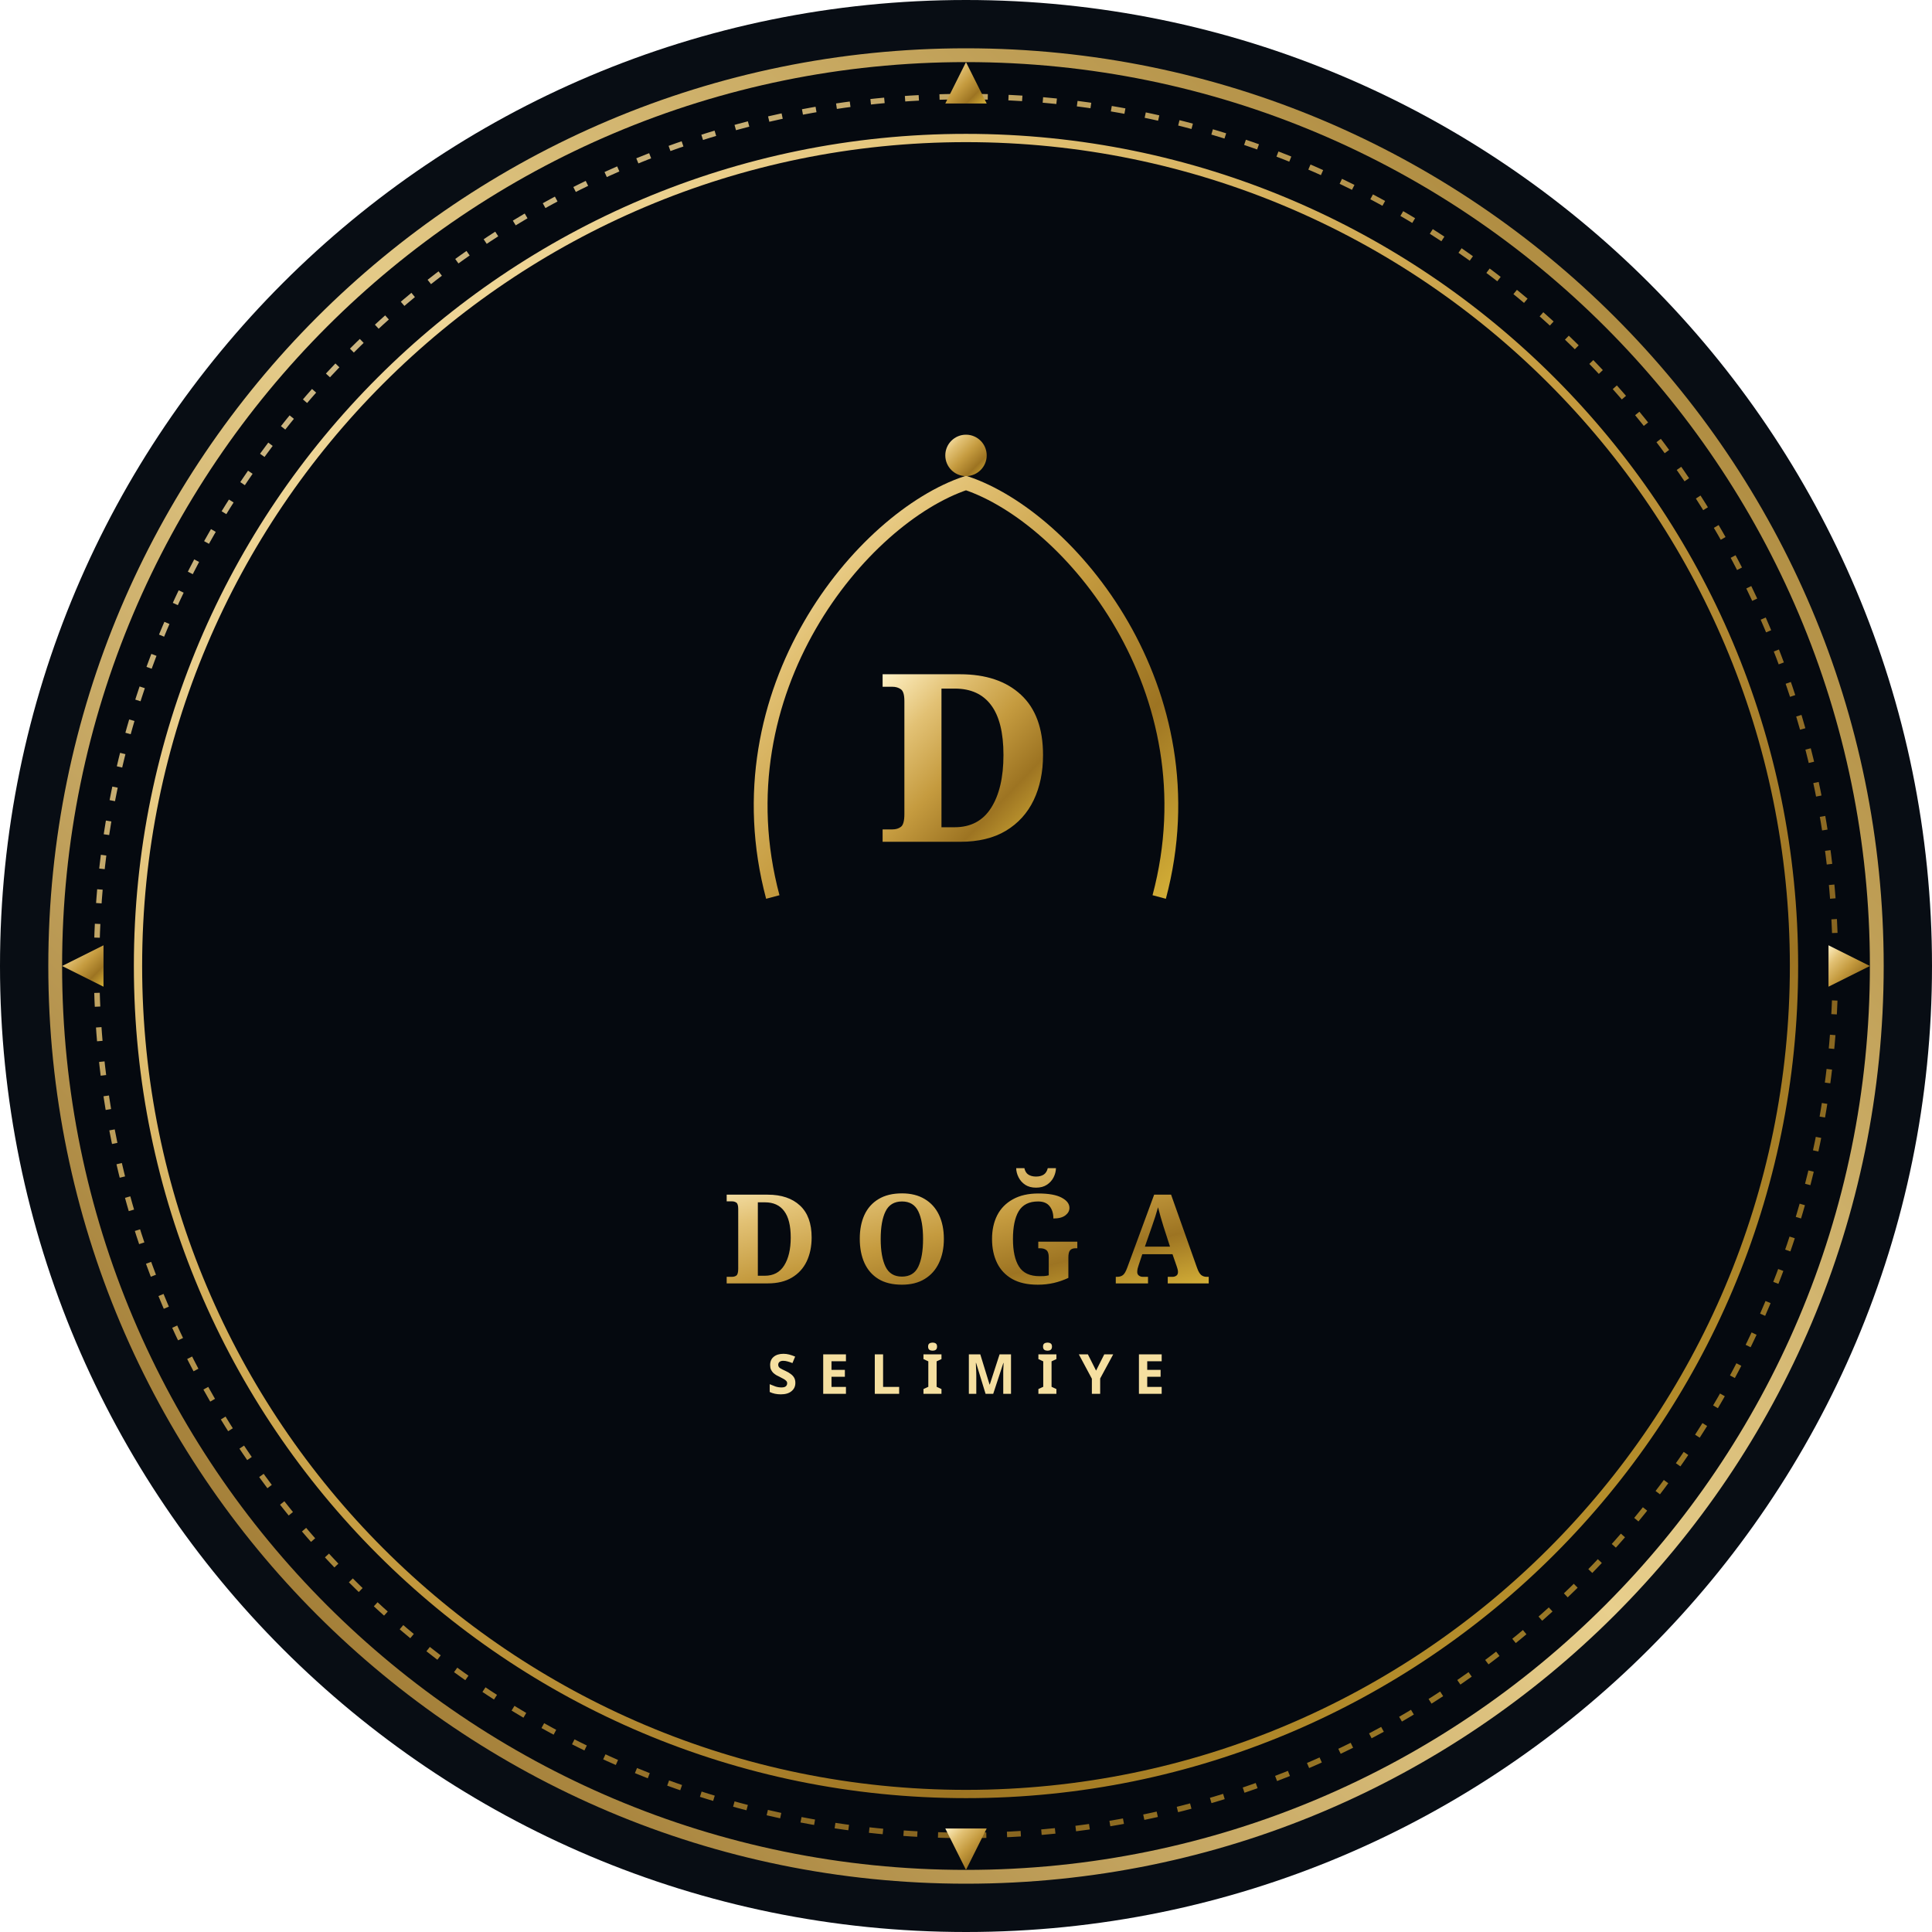
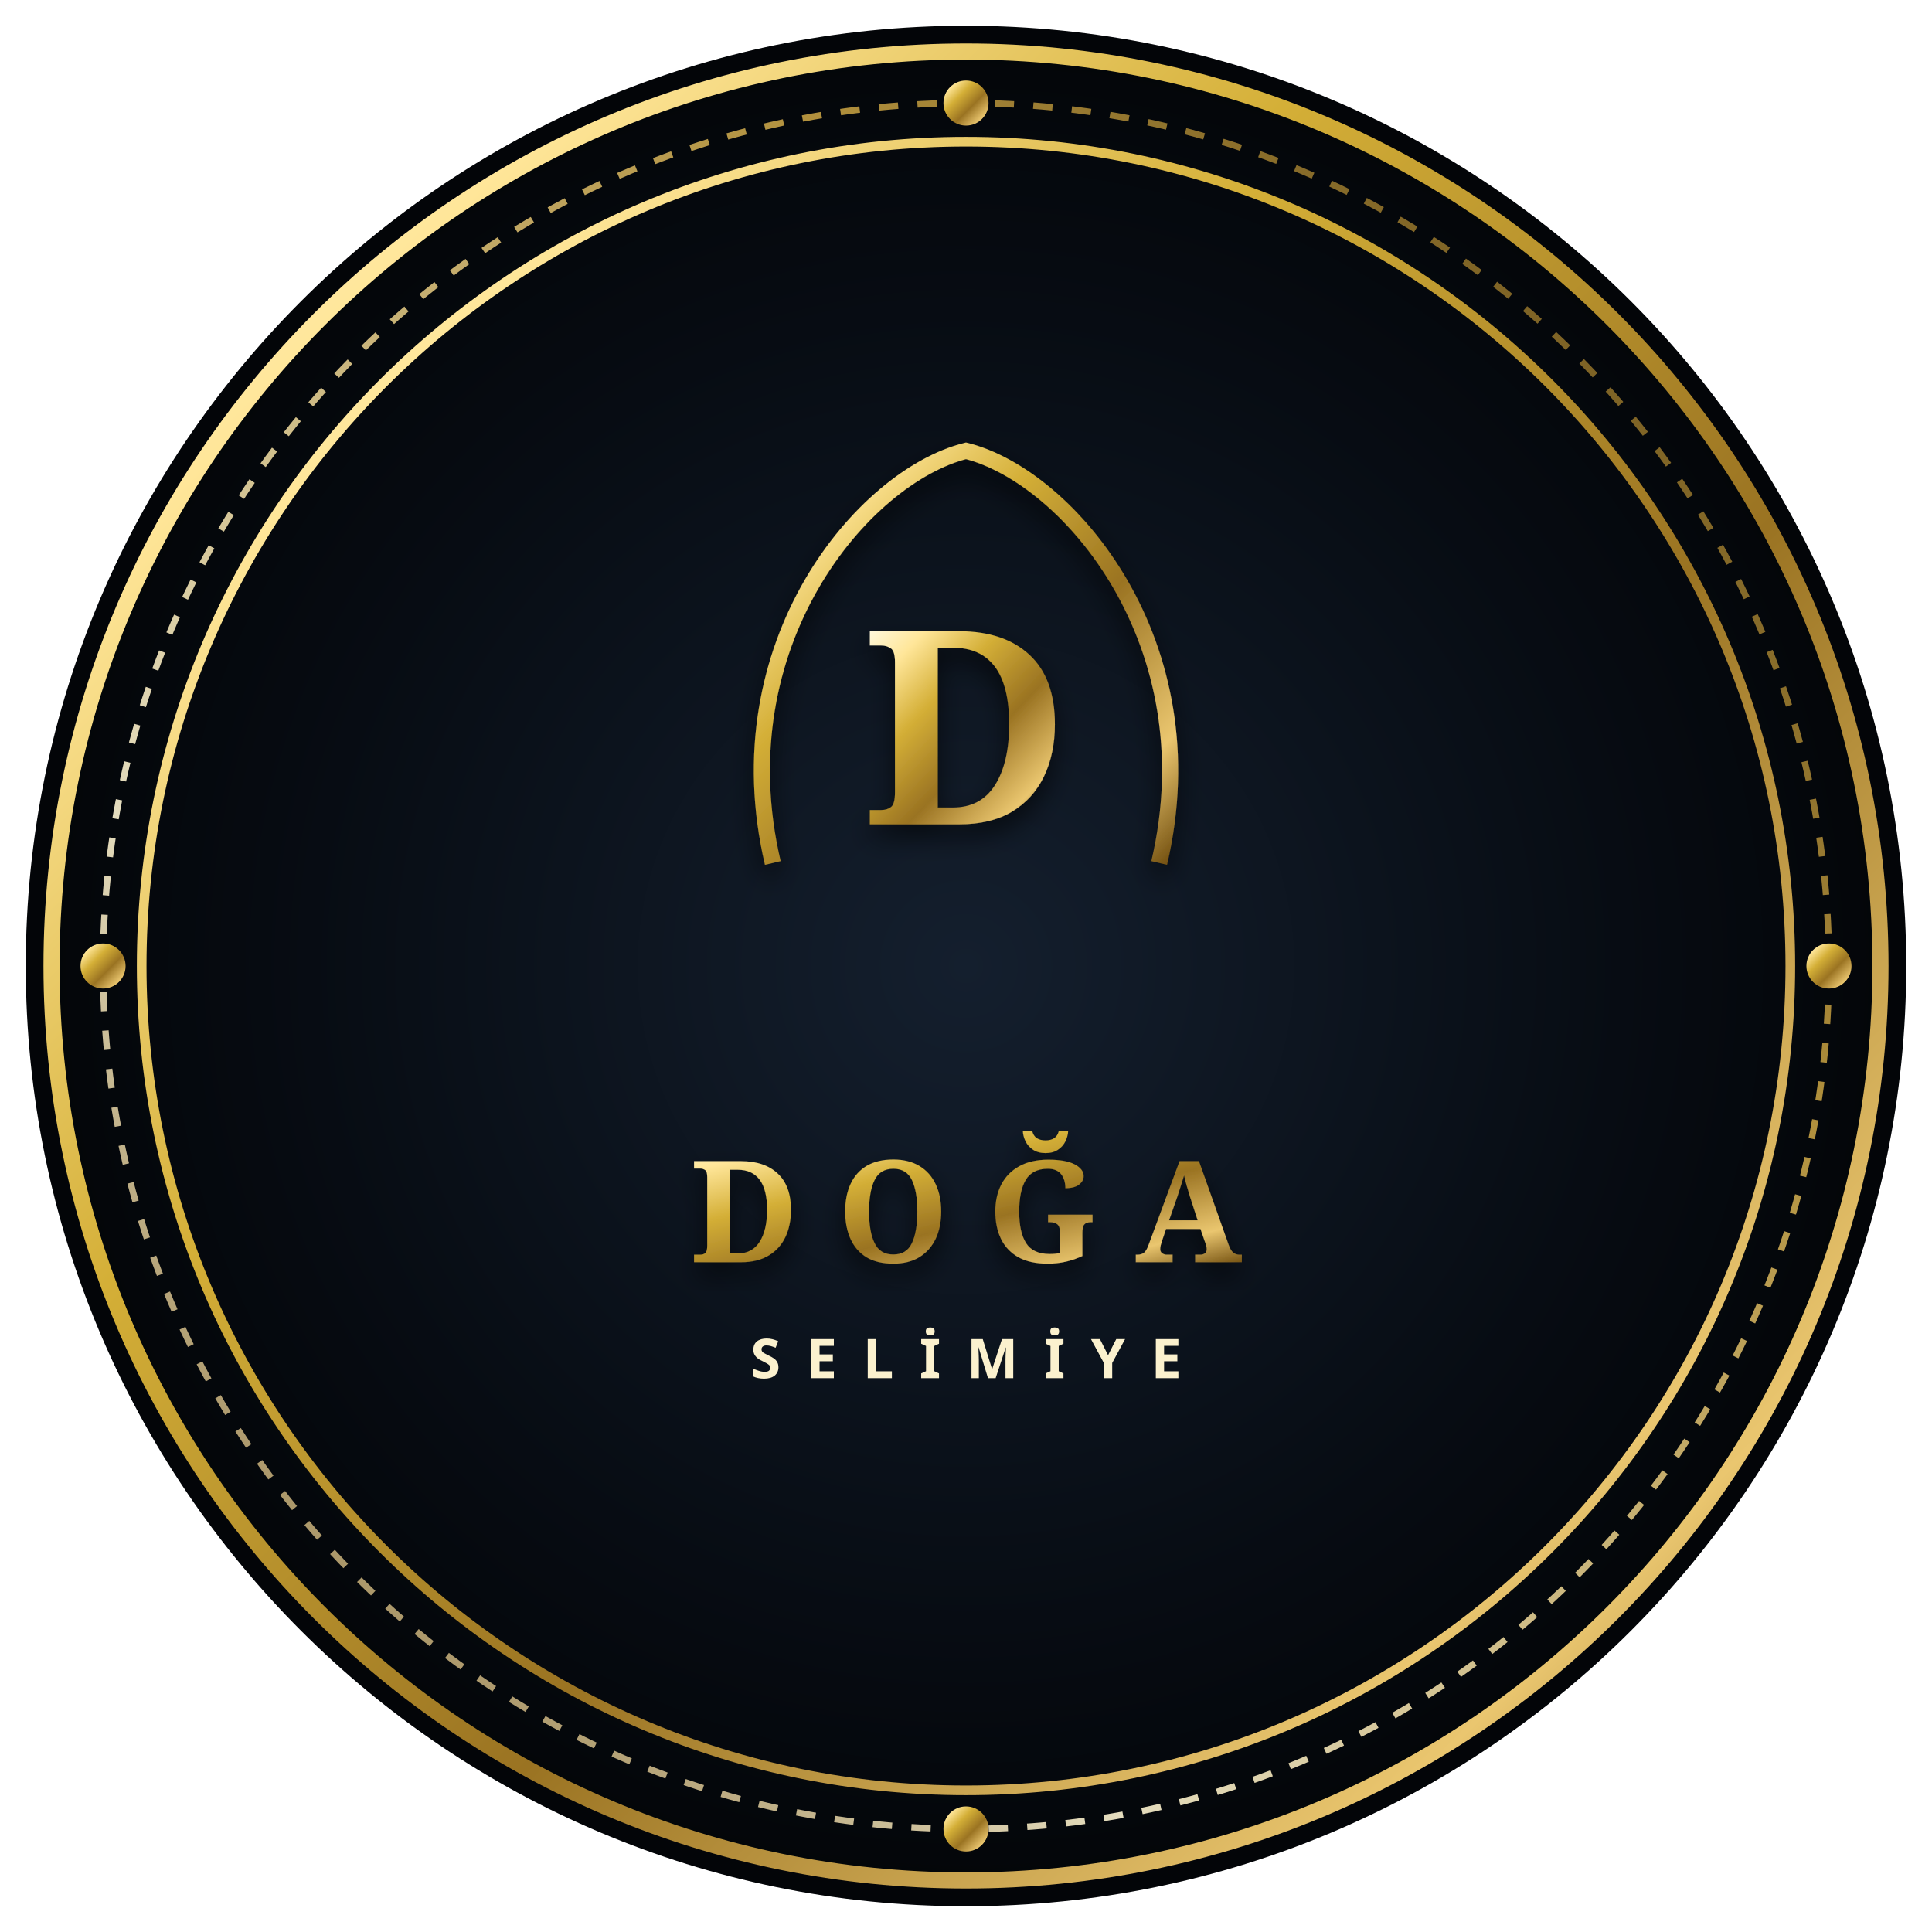
- <svg xmlns="http://www.w3.org/2000/svg" viewBox="0 0 280 280" width="100%" height="100%">
+ <svg xmlns="http://www.w3.org/2000/svg" viewBox="0 0 300 300" width="100%" height="100%">
  <defs>
-     <linearGradient id="goldLuxury" x1="0%" y1="0%" x2="100%" y2="100%">
-       <stop offset="0%" stop-color="#fff1c5" />
-       <stop offset="25%" stop-color="#e2c174" />
-       <stop offset="50%" stop-color="#c59b3f" />
-       <stop offset="75%" stop-color="#9d7422" />
-       <stop offset="100%" stop-color="#d4af37" />
+     <linearGradient id="d_gold3D" x1="0%" y1="0%" x2="100%" y2="100%">
+       <stop offset="0%" stop-color="#fff8db" />
+       <stop offset="15%" stop-color="#ffe699" />
+       <stop offset="35%" stop-color="#d4af37" />
+       <stop offset="60%" stop-color="#9a7322" />
+       <stop offset="85%" stop-color="#eac66f" />
+       <stop offset="100%" stop-color="#735010" />
    </linearGradient>
-     <linearGradient id="goldRing" x1="0%" y1="100%" x2="100%" y2="0%">
-       <stop offset="0%" stop-color="#8a6118" />
-       <stop offset="50%" stop-color="#e8cf8d" />
-       <stop offset="100%" stop-color="#9a7324" />
+     <linearGradient id="d_goldSheen" x1="0%" y1="100%" x2="100%" y2="0%">
+       <stop offset="0%" stop-color="#805b18" />
+       <stop offset="30%" stop-color="#fdf3d1" />
+       <stop offset="70%" stop-color="#c59f42" />
+       <stop offset="100%" stop-color="#543c0f" />
    </linearGradient>
-     <linearGradient id="emeraldLuxury" x1="0%" y1="0%" x2="100%" y2="100%">
-       <stop offset="0%" stop-color="#1b4d39" />
-       <stop offset="50%" stop-color="#0c2b20" />
-       <stop offset="100%" stop-color="#051610" />
-     </linearGradient>
-     <filter id="glow" x="-20%" y="-20%" width="140%" height="140%">
-       <feGaussianBlur stdDeviation="2" result="blur" />
-       <feComposite in="SourceGraphic" in2="blur" operator="over" />
+     <filter id="d_emboss" x="-20%" y="-20%" width="140%" height="140%">
+       <feDropShadow dx="0" dy="2" stdDeviation="2" flood-color="#000000" flood-opacity="0.6" />
    </filter>
+     <radialGradient id="d_darkGlow" cx="50%" cy="50%" r="50%">
+       <stop offset="0%" stop-color="#141f2e" />
+       <stop offset="70%" stop-color="#070c13" />
+       <stop offset="100%" stop-color="#030508" />
+     </radialGradient>
+     <radialGradient id="d_lightGlow" cx="50%" cy="50%" r="50%">
+       <stop offset="0%" stop-color="#ffffff" />
+       <stop offset="70%" stop-color="#faf7f0" />
+       <stop offset="100%" stop-color="#f0ebe0" />
+     </radialGradient>
  </defs>
-   <rect width="280" height="280" rx="140" fill="#080d14" />
-   <circle cx="140" cy="140" r="132" fill="#05090f" stroke="url(#goldRing)" stroke-width="2" />
-   <circle cx="140" cy="140" r="126" fill="none" stroke="url(#goldLuxury)" stroke-width="0.8" stroke-dasharray="2 3" opacity="0.85" />
-   <circle cx="140" cy="140" r="120" fill="none" stroke="url(#goldLuxury)" stroke-width="1.2" />
-   <polygon points="140,9 143,15 137,15" fill="url(#goldLuxury)" />
-   <polygon points="140,271 143,265 137,265" fill="url(#goldLuxury)" />
-   <polygon points="9,140 15,143 15,137" fill="url(#goldLuxury)" />
-   <polygon points="271,140 265,143 265,137" fill="url(#goldLuxury)" />
-   <g transform="translate(140, 110)">
-     <path d="M-28 20 C-36 -10 -15 -35 0 -40 C15 -35 36 -10 28 20" fill="none" stroke="url(#goldLuxury)" stroke-width="2" />
-     <path d="M0 -36 L0 24" stroke="url(#goldLuxury)" stroke-width="1.5" />
-     <circle cx="0" cy="-44" r="3" fill="url(#goldLuxury)" />
-     <text x="0" y="12" font-family="'Cinzel', serif" font-size="34" font-weight="700" fill="url(#goldLuxury)" text-anchor="middle">D</text>
+   <circle cx="150" cy="150" r="146" fill="url(#d_darkGlow)" />
+   <circle cx="150" cy="150" r="142" fill="none" stroke="url(#d_gold3D)" stroke-width="2.5" />
+   <circle cx="150" cy="150" r="134" fill="none" stroke="url(#d_goldSheen)" stroke-width="1" stroke-dasharray="3 3" opacity="0.9" />
+   <circle cx="150" cy="150" r="128" fill="none" stroke="url(#d_gold3D)" stroke-width="1.5" />
+   <circle cx="150" cy="16" r="3.5" fill="url(#d_gold3D)" />
+   <circle cx="150" cy="284" r="3.5" fill="url(#d_gold3D)" />
+   <circle cx="16" cy="150" r="3.5" fill="url(#d_gold3D)" />
+   <circle cx="284" cy="150" r="3.5" fill="url(#d_gold3D)" />
+   <g transform="translate(150, 112)" filter="url(#d_emboss)">
+     <path d="M-30 22 C-38 -12 -16 -38 0 -42 C16 -38 38 -12 30 22" fill="none" stroke="url(#d_gold3D)" stroke-width="2.5" />
+     <path d="M0 -38 L0 26" stroke="url(#d_goldSheen)" stroke-width="1.8" />
+     <text x="0" y="16" font-family="'Cinzel', serif" font-size="42" font-weight="700" fill="url(#d_gold3D)" text-anchor="middle">D</text>
  </g>
-   <text x="140" y="186" font-family="'Cinzel', serif" font-size="18" font-weight="700" fill="url(#goldLuxury)" text-anchor="middle" letter-spacing="5">DOĞA</text>
-   <text x="140" y="202" font-family="'Plus Jakarta Sans', sans-serif" font-size="8" font-weight="700" fill="#f5dfa0" text-anchor="middle" letter-spacing="3">SELİMİYE</text>
+   <text x="150" y="196" font-family="'Cinzel', serif" font-size="22" font-weight="700" fill="url(#d_gold3D)" text-anchor="middle" letter-spacing="6" filter="url(#d_emboss)">DOĞA</text>
+   <text x="150" y="214" font-family="'Plus Jakarta Sans', sans-serif" font-size="8.5" font-weight="700" fill="#fbf1ce" text-anchor="middle" letter-spacing="4">SELİMİYE</text>
</svg>
